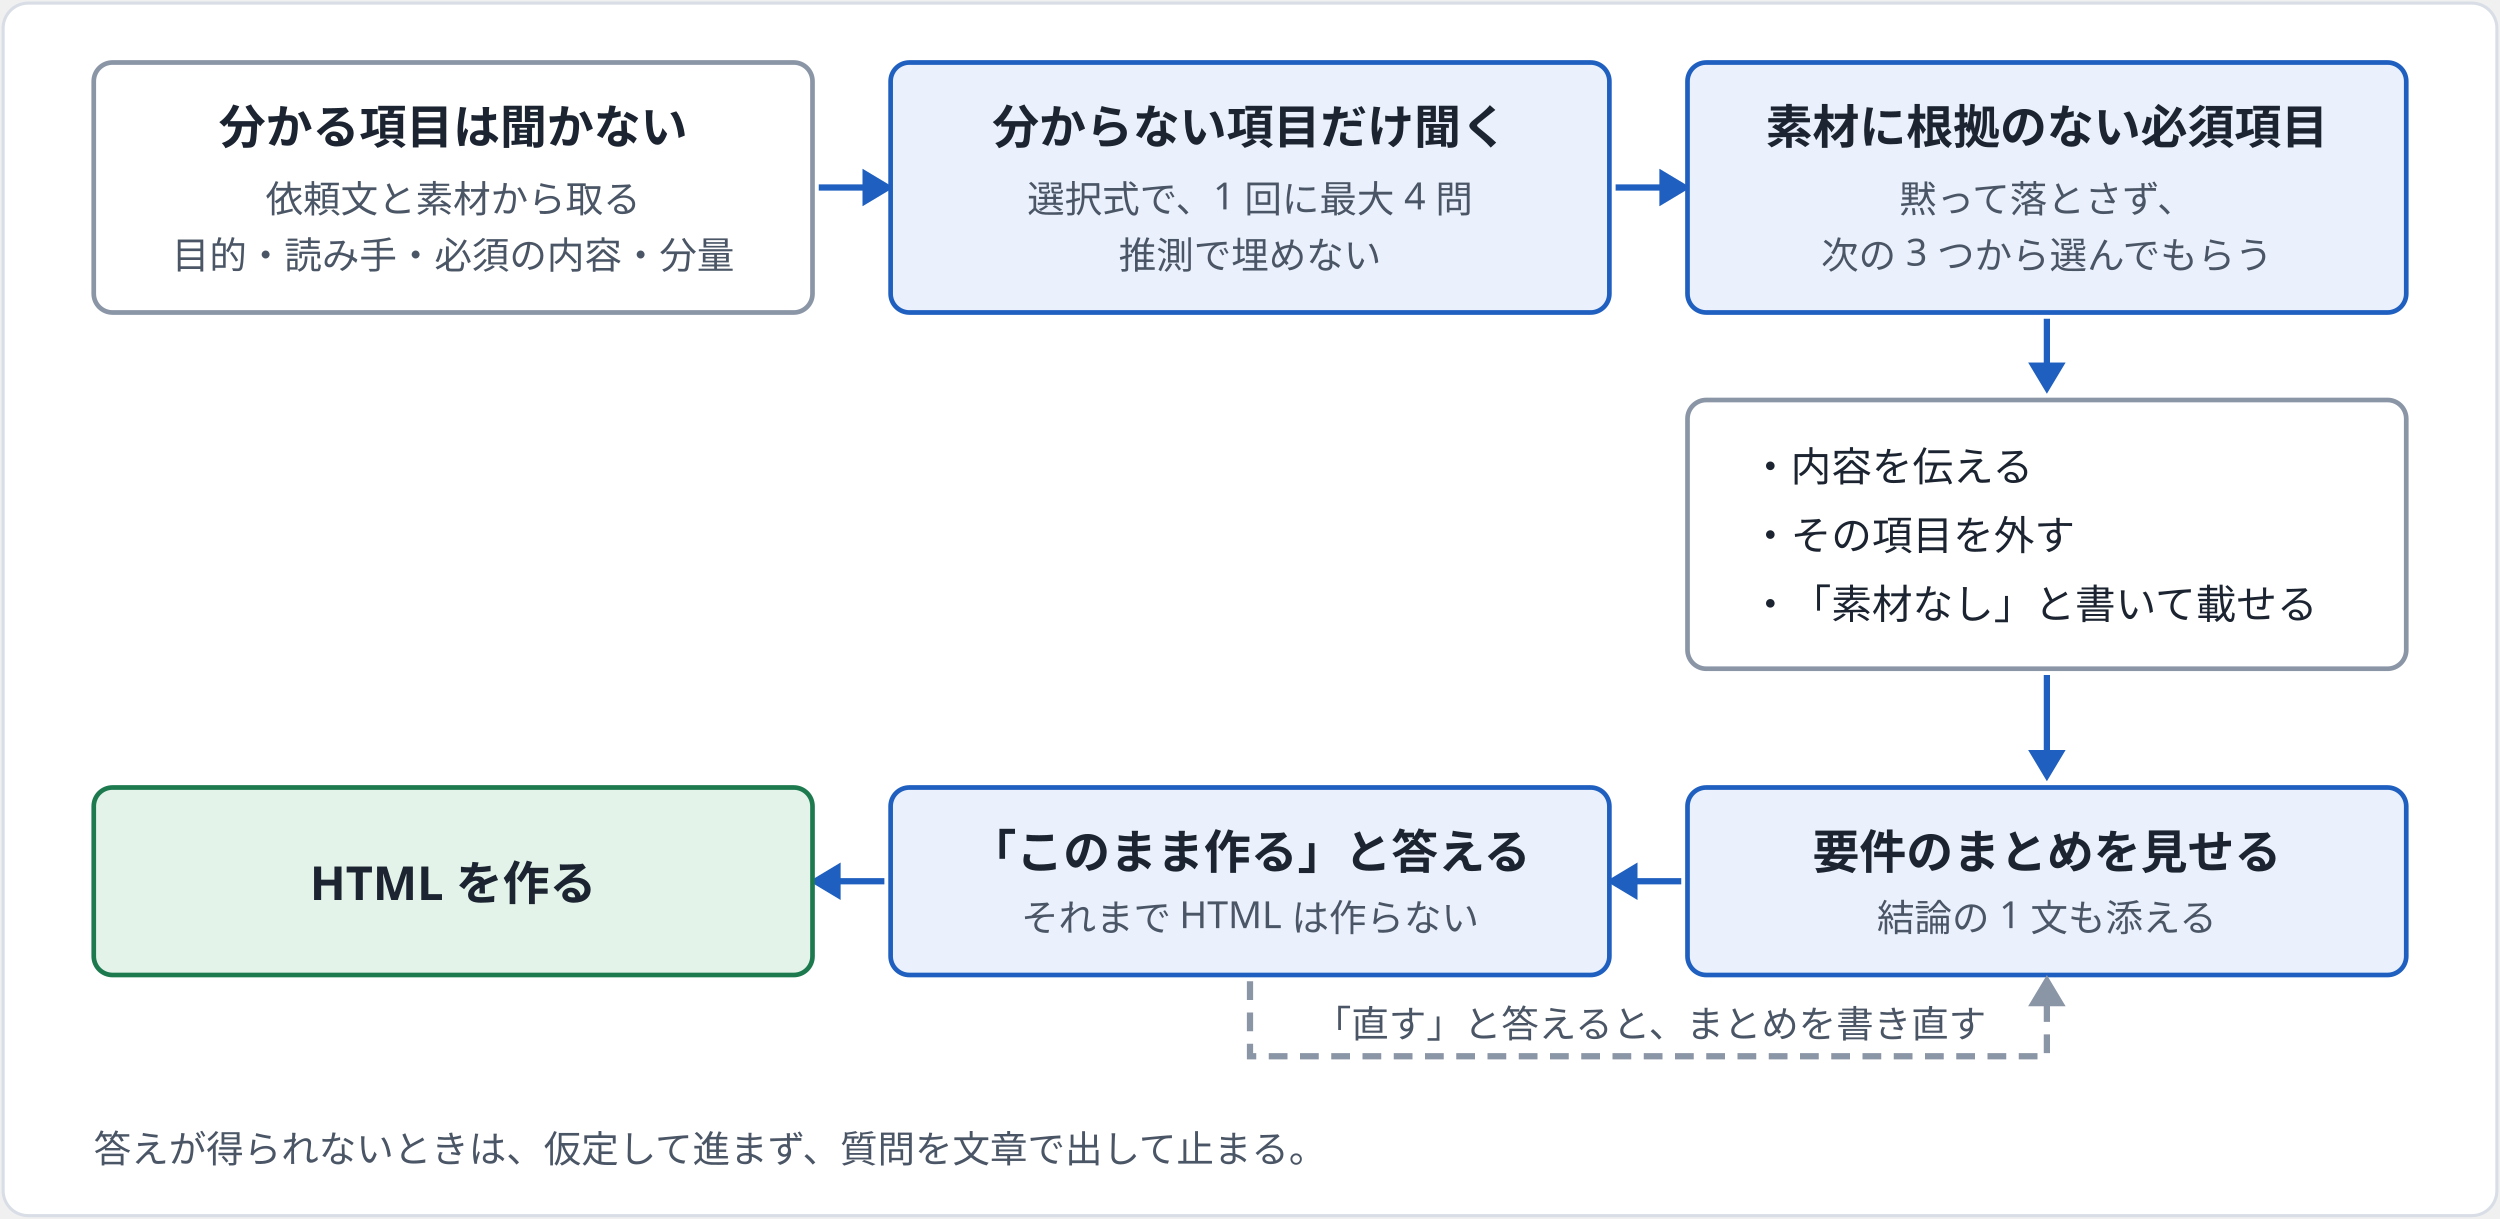
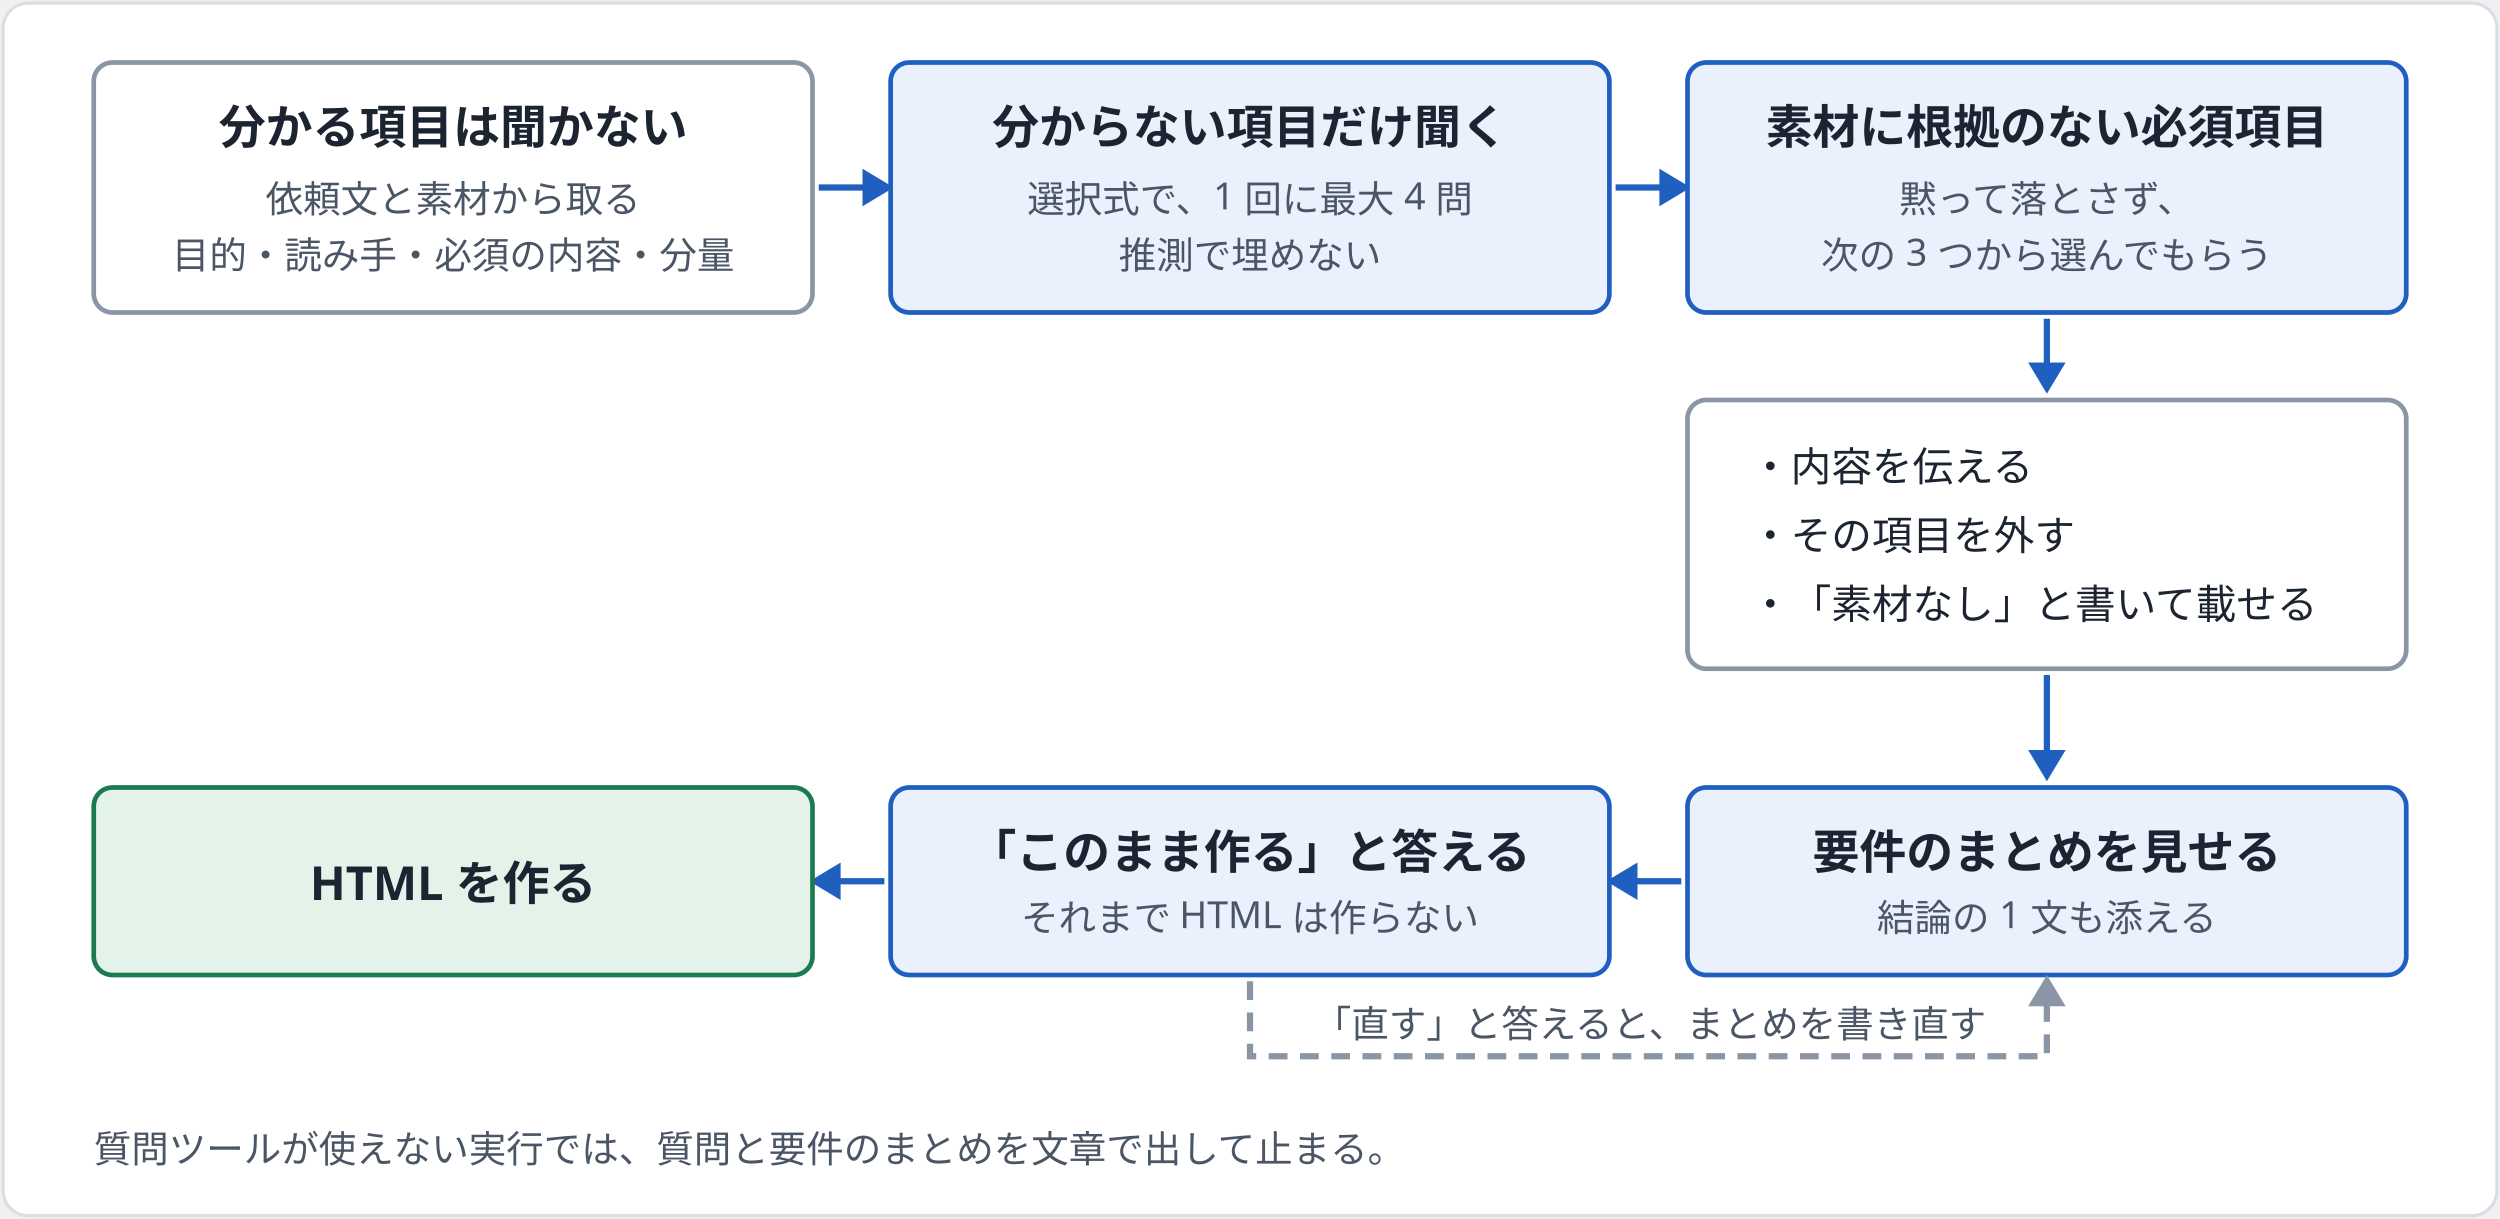
<svg xmlns="http://www.w3.org/2000/svg" viewBox="0 0 800 390" role="img" aria-labelledby="t d">
  <style>
    text { font-family: "Yu Gothic UI", "Hiragino Sans", "Noto Sans JP", Meiryo, sans-serif; fill: #1b2430; }
    .m { fill: #4a5565; }
    .box { fill: #ffffff; stroke: #8a95a6; stroke-width: 1.5; }
    .band { fill: #eaf1fc; stroke: #1f5fbf; stroke-width: 1.5; }
    .out { fill: #e4f3ea; stroke: #1d7a4f; stroke-width: 1.5; }
    .ln { stroke: #1f5fbf; stroke-width: 2; fill: none; }
    .dash { stroke: #8a95a6; stroke-width: 2; fill: none; stroke-dasharray: 6 4; }
    .ah { fill: #1f5fbf; }
    .ag { fill: #8a95a6; }
  </style>
  <rect x="1" y="1" width="798" height="388" rx="8" fill="#ffffff" stroke="#d9dee6" />
  <rect class="box" x="30" y="20" width="230" height="80" rx="6" />
  <text x="145" y="46" text-anchor="middle" font-size="15" font-weight="700">分かる項目は聞かない</text>
  <text x="145" y="68" text-anchor="middle" font-size="12" class="m">依頼文と素材から取る</text>
  <text x="145" y="86" text-anchor="middle" font-size="12" class="m">目的・読み手・必須の内容・分量</text>
  <path class="ln" d="M262 60 H278" />
  <polygon class="ah" points="276,54 286,60 276,66" />
  <rect class="band" x="285" y="20" width="230" height="80" rx="6" />
  <text x="400" y="46" text-anchor="middle" font-size="15" font-weight="700">分からない項目だけ聞く</text>
  <text x="400" y="68" text-anchor="middle" font-size="12" class="m">選択式で、1 回に最大 4 問</text>
  <text x="400" y="86" text-anchor="middle" font-size="12" class="m">推測で埋めない</text>
  <path class="ln" d="M517 60 H533" />
  <polygon class="ah" points="531,54 541,60 531,66" />
  <rect class="band" x="540" y="20" width="230" height="80" rx="6" />
  <text x="655" y="46" text-anchor="middle" font-size="15" font-weight="700">素材に根拠のない必須項目</text>
  <text x="655" y="68" text-anchor="middle" font-size="12" class="m">黙って落とさず、</text>
  <text x="655" y="86" text-anchor="middle" font-size="12" class="m">次の 3 つから選んでもらう</text>
  <path class="ln" d="M655 102 V118" />
  <polygon class="ah" points="649,116 655,126 661,116" />
  <rect class="box" x="540" y="128" width="230" height="86" rx="6" />
  <text x="560" y="154" font-size="13">・内容を伝える</text>
  <text x="560" y="176" font-size="13">・その項目を外す</text>
  <text x="560" y="198" font-size="13">・「素材なし」と書いて載せる</text>
  <path class="ln" d="M655 216 V242" />
  <polygon class="ah" points="649,240 655,250 661,240" />
  <rect class="band" x="540" y="252" width="230" height="60" rx="6" />
  <text x="655" y="278" text-anchor="middle" font-size="15" font-weight="700">要件のまとめを見せる</text>
  <text x="655" y="298" text-anchor="middle" font-size="12" class="m">結論の 1 文も添える</text>
  <path class="ln" d="M538 282 H522" />
  <polygon class="ah" points="524,276 514,282 524,288" />
  <rect class="band" x="285" y="252" width="230" height="60" rx="6" />
  <text x="400" y="278" text-anchor="middle" font-size="15" font-weight="700">「このまま作る」と答える</text>
  <text x="400" y="298" text-anchor="middle" font-size="12" class="m">それまで HTML は作らない</text>
  <path class="ln" d="M283 282 H267" />
  <polygon class="ah" points="269,276 259,282 269,288" />
  <rect class="out" x="30" y="252" width="230" height="60" rx="6" />
  <text x="145" y="288" text-anchor="middle" font-size="15" font-weight="700">HTML を作る</text>
  <path class="dash" d="M400 314 V338 H655 V320" />
  <polygon class="ag" points="649,322 655,312 661,322" />
  <text x="528" y="332" text-anchor="middle" font-size="12" class="m">「直す」と答えると、まとめを書き直す</text>
-   <text x="30" y="372" font-size="12" class="m">答えが得られないときは、仮定して進まず、質問を文章で出して止まる。</text>
+   <text x="30" y="372" font-size="12" class="m">質問ツールが使えない実行では、質問と要件のまとめを文章で出して止まる。</text>
</svg>
